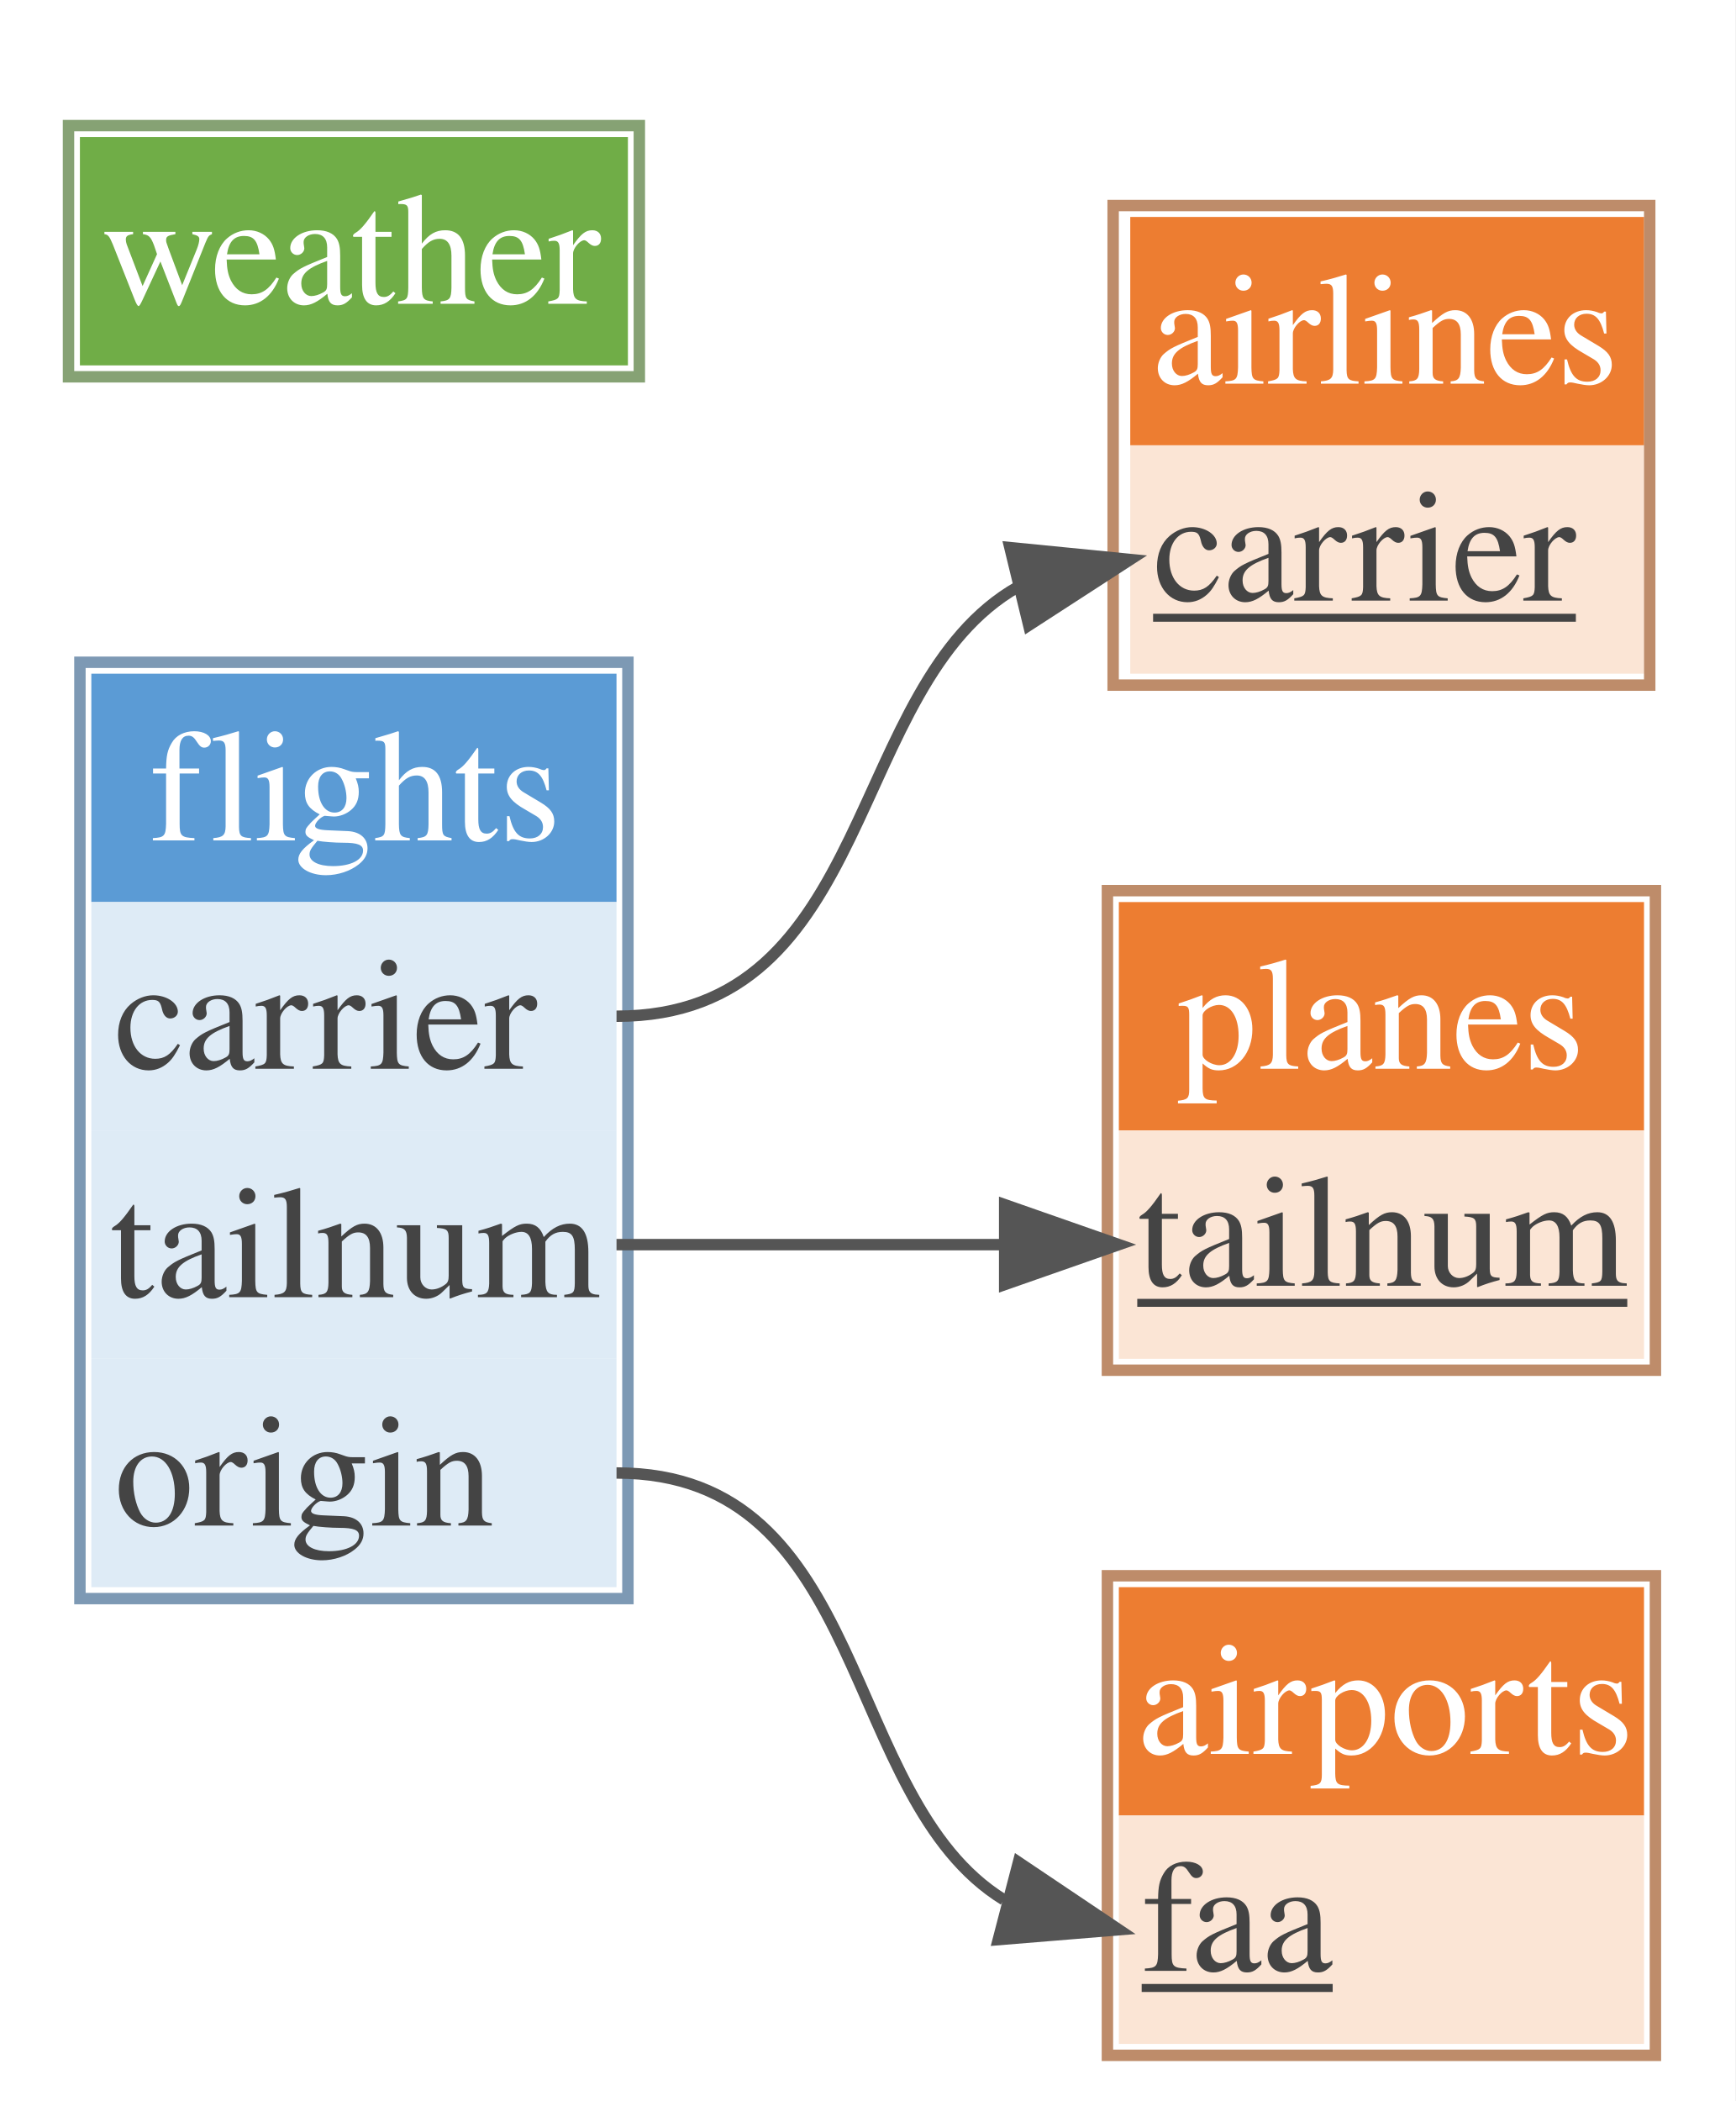
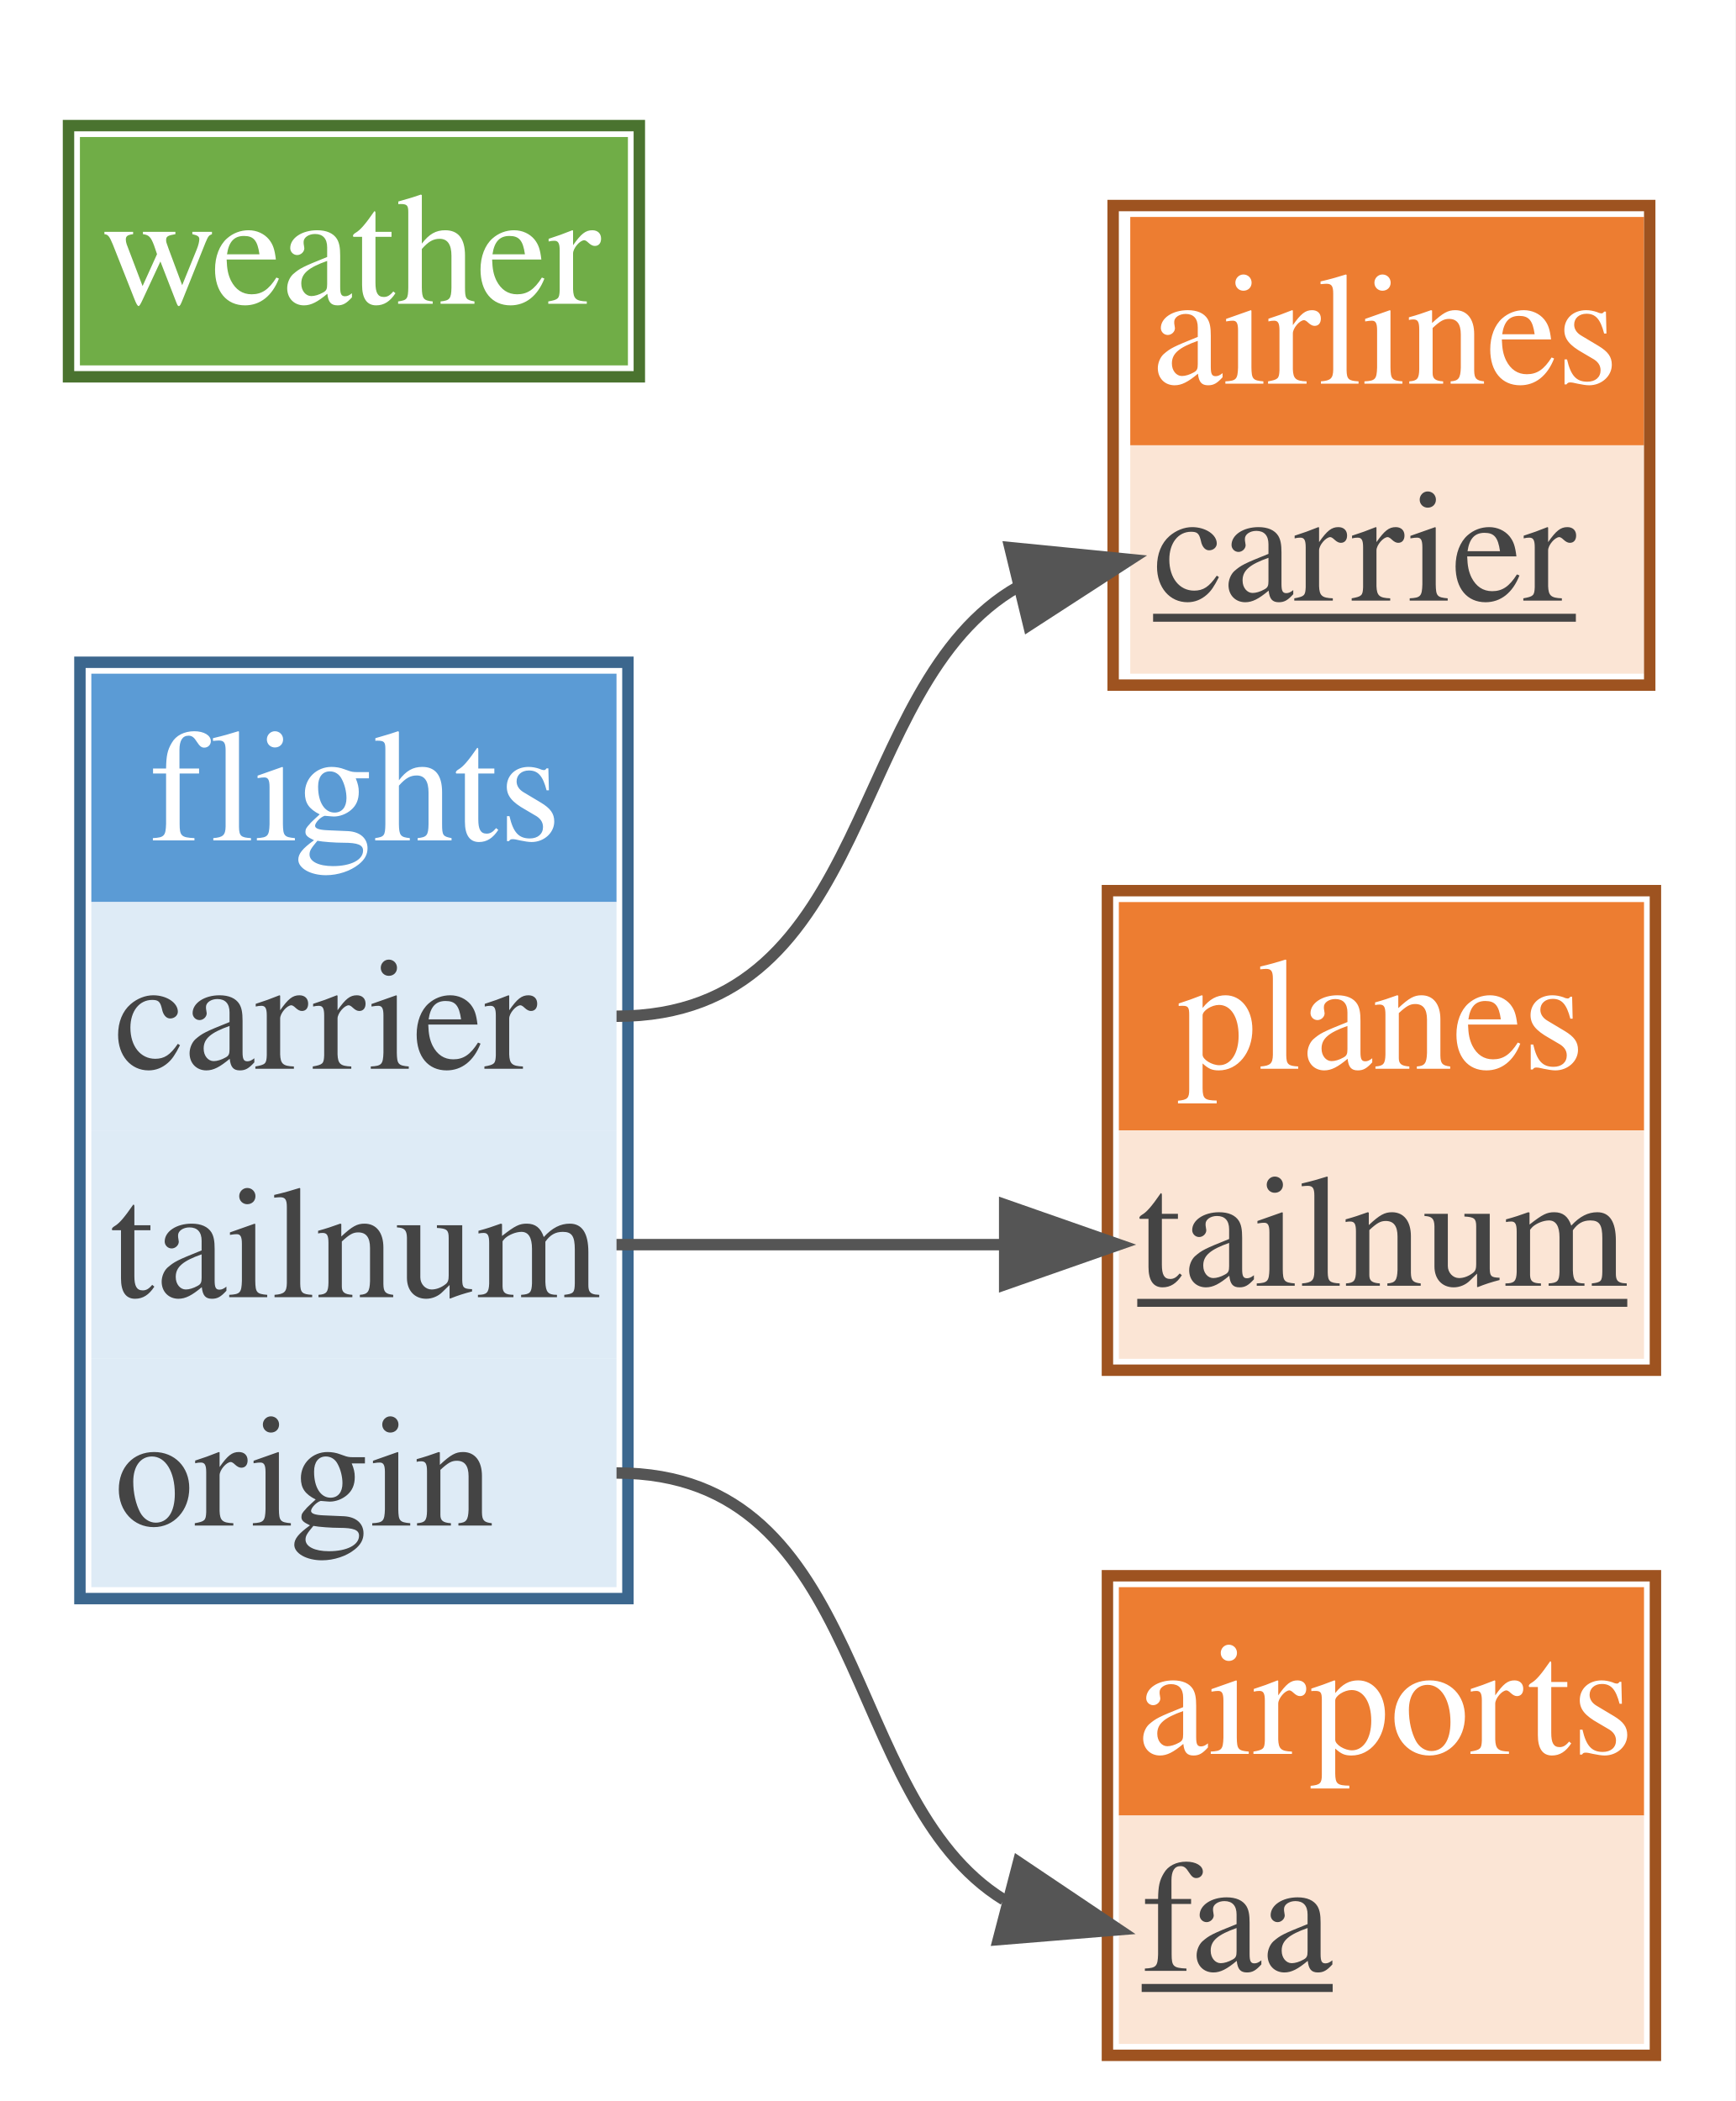
<svg xmlns="http://www.w3.org/2000/svg" xmlns:xlink="http://www.w3.org/1999/xlink" width="152pt" height="184pt" viewBox="0.00 0.00 152.00 184.00">
  <g id="graph0" class="graph" transform="scale(1 1) rotate(0) translate(4 180)">
    <g id="a_graph0">
      <a xlink:title="Data Model">
        <polygon fill="#ffffff" stroke="transparent" points="-4,4 -4,-180 148,-180 148,4 -4,4" />
      </a>
    </g>
    <g id="node1" class="node">
      <polygon fill="#ed7d31" stroke="transparent" points="95,-141 95,-161 140,-161 140,-141 95,-141" />
      <text text-anchor="start" x="96.897" y="-146.4" font-family="Times,serif" font-size="14.00" fill="#ffffff">airlines</text>
      <polygon fill="#fbe5d5" stroke="transparent" points="95,-121 95,-141 140,-141 140,-121 95,-121" />
      <text text-anchor="start" x="97" y="-127.4" font-family="Times,serif" text-decoration="underline" font-size="14.00" fill="#444444">carrier</text>
-       <polygon fill="none" stroke="#9e5320" stroke-opacity="0.667" points="93.5,-120 93.5,-162 140.5,-162 140.5,-120 93.5,-120" />
+       <polygon fill="none" stroke="#9e5320" points="93.5,-120 93.5,-162 140.5,-162 140.5,-120 93.5,-120" />
    </g>
    <g id="node2" class="node">
      <polygon fill="#ed7d31" stroke="transparent" points="94,-21 94,-41 140,-41 140,-21 94,-21" />
      <text text-anchor="start" x="95.619" y="-26.4" font-family="Times,serif" font-size="14.00" fill="#ffffff">airports</text>
      <polygon fill="#fbe5d5" stroke="transparent" points="94,-1 94,-21 140,-21 140,-1 94,-1" />
      <text text-anchor="start" x="96" y="-7.4" font-family="Times,serif" text-decoration="underline" font-size="14.00" fill="#444444">faa</text>
-       <polygon fill="none" stroke="#9e5320" stroke-opacity="0.667" points="93,0 93,-42 141,-42 141,0 93,0" />
+       <polygon fill="none" stroke="#9e5320" points="93,0 93,-42 141,-42 141,0 93,0" />
    </g>
    <g id="node3" class="node">
      <polygon fill="#5b9bd5" stroke="transparent" points="4,-101 4,-121 50,-121 50,-101 4,-101" />
      <text text-anchor="start" x="9.111" y="-106.4" font-family="Times,serif" font-size="14.00" fill="#ffffff">flights</text>
      <polygon fill="#deebf6" stroke="transparent" points="4,-81 4,-101 50,-101 50,-81 4,-81" />
      <text text-anchor="start" x="6" y="-86.4" font-family="Times,serif" font-size="14.00" fill="#444444">carrier</text>
      <polygon fill="#deebf6" stroke="transparent" points="4,-61 4,-81 50,-81 50,-61 4,-61" />
      <text text-anchor="start" x="5.612" y="-66.4" font-family="Times,serif" font-size="14.00" fill="#444444">tailnum</text>
      <polygon fill="#deebf6" stroke="transparent" points="4,-41 4,-61 50,-61 50,-41 4,-41" />
      <text text-anchor="start" x="6" y="-46.4" font-family="Times,serif" font-size="14.00" fill="#444444">origin</text>
-       <polygon fill="none" stroke="#3c678e" stroke-opacity="0.667" points="3,-40 3,-122 51,-122 51,-40 3,-40" />
+       <polygon fill="none" stroke="#3c678e" points="3,-40 3,-122 51,-122 51,-40 3,-40" />
    </g>
    <g id="edge1" class="edge">
      <path fill="none" stroke="#555555" d="M50,-91C72.787,-91 69.993,-120.006 85.185,-128.618" />
      <polygon fill="#555555" stroke="#555555" points="84.457,-132.042 95,-131 86.108,-125.24 84.457,-132.042" />
    </g>
    <g id="edge2" class="edge">
      <path fill="none" stroke="#555555" d="M50,-51C72.299,-51 69.478,-22.523 83.927,-13.624" />
      <polygon fill="#555555" stroke="#555555" points="85.206,-16.908 94,-11 83.441,-10.134 85.206,-16.908" />
    </g>
    <g id="node4" class="node">
      <polygon fill="#ed7d31" stroke="transparent" points="94,-81 94,-101 140,-101 140,-81 94,-81" />
      <text text-anchor="start" x="99.118" y="-86.4" font-family="Times,serif" font-size="14.00" fill="#ffffff">planes</text>
      <polygon fill="#fbe5d5" stroke="transparent" points="94,-61 94,-81 140,-81 140,-61 94,-61" />
      <text text-anchor="start" x="95.612" y="-67.4" font-family="Times,serif" text-decoration="underline" font-size="14.00" fill="#444444">tailnum</text>
-       <polygon fill="none" stroke="#9e5320" stroke-opacity="0.667" points="93,-60 93,-102 141,-102 141,-60 93,-60" />
+       <polygon fill="none" stroke="#9e5320" points="93,-60 93,-102 141,-102 141,-60 93,-60" />
    </g>
    <g id="edge3" class="edge">
      <path fill="none" stroke="#555555" d="M50,-71C65.583,-71 71.853,-71 83.653,-71" />
      <polygon fill="#555555" stroke="#555555" points="84,-74.5 94,-71 84,-67.5 84,-74.5" />
    </g>
    <g id="node5" class="node">
      <polygon fill="#70ad47" stroke="transparent" points="3,-148 3,-168 51,-168 51,-148 3,-148" />
      <text text-anchor="start" x="4.849" y="-153.4" font-family="Times,serif" font-size="14.00" fill="#ffffff">weather</text>
-       <polygon fill="none" stroke="#4a732f" stroke-opacity="0.667" points="2,-147 2,-169 52,-169 52,-147 2,-147" />
+       <polygon fill="none" stroke="#4a732f" points="2,-147 2,-169 52,-169 52,-147 2,-147" />
    </g>
  </g>
</svg>
